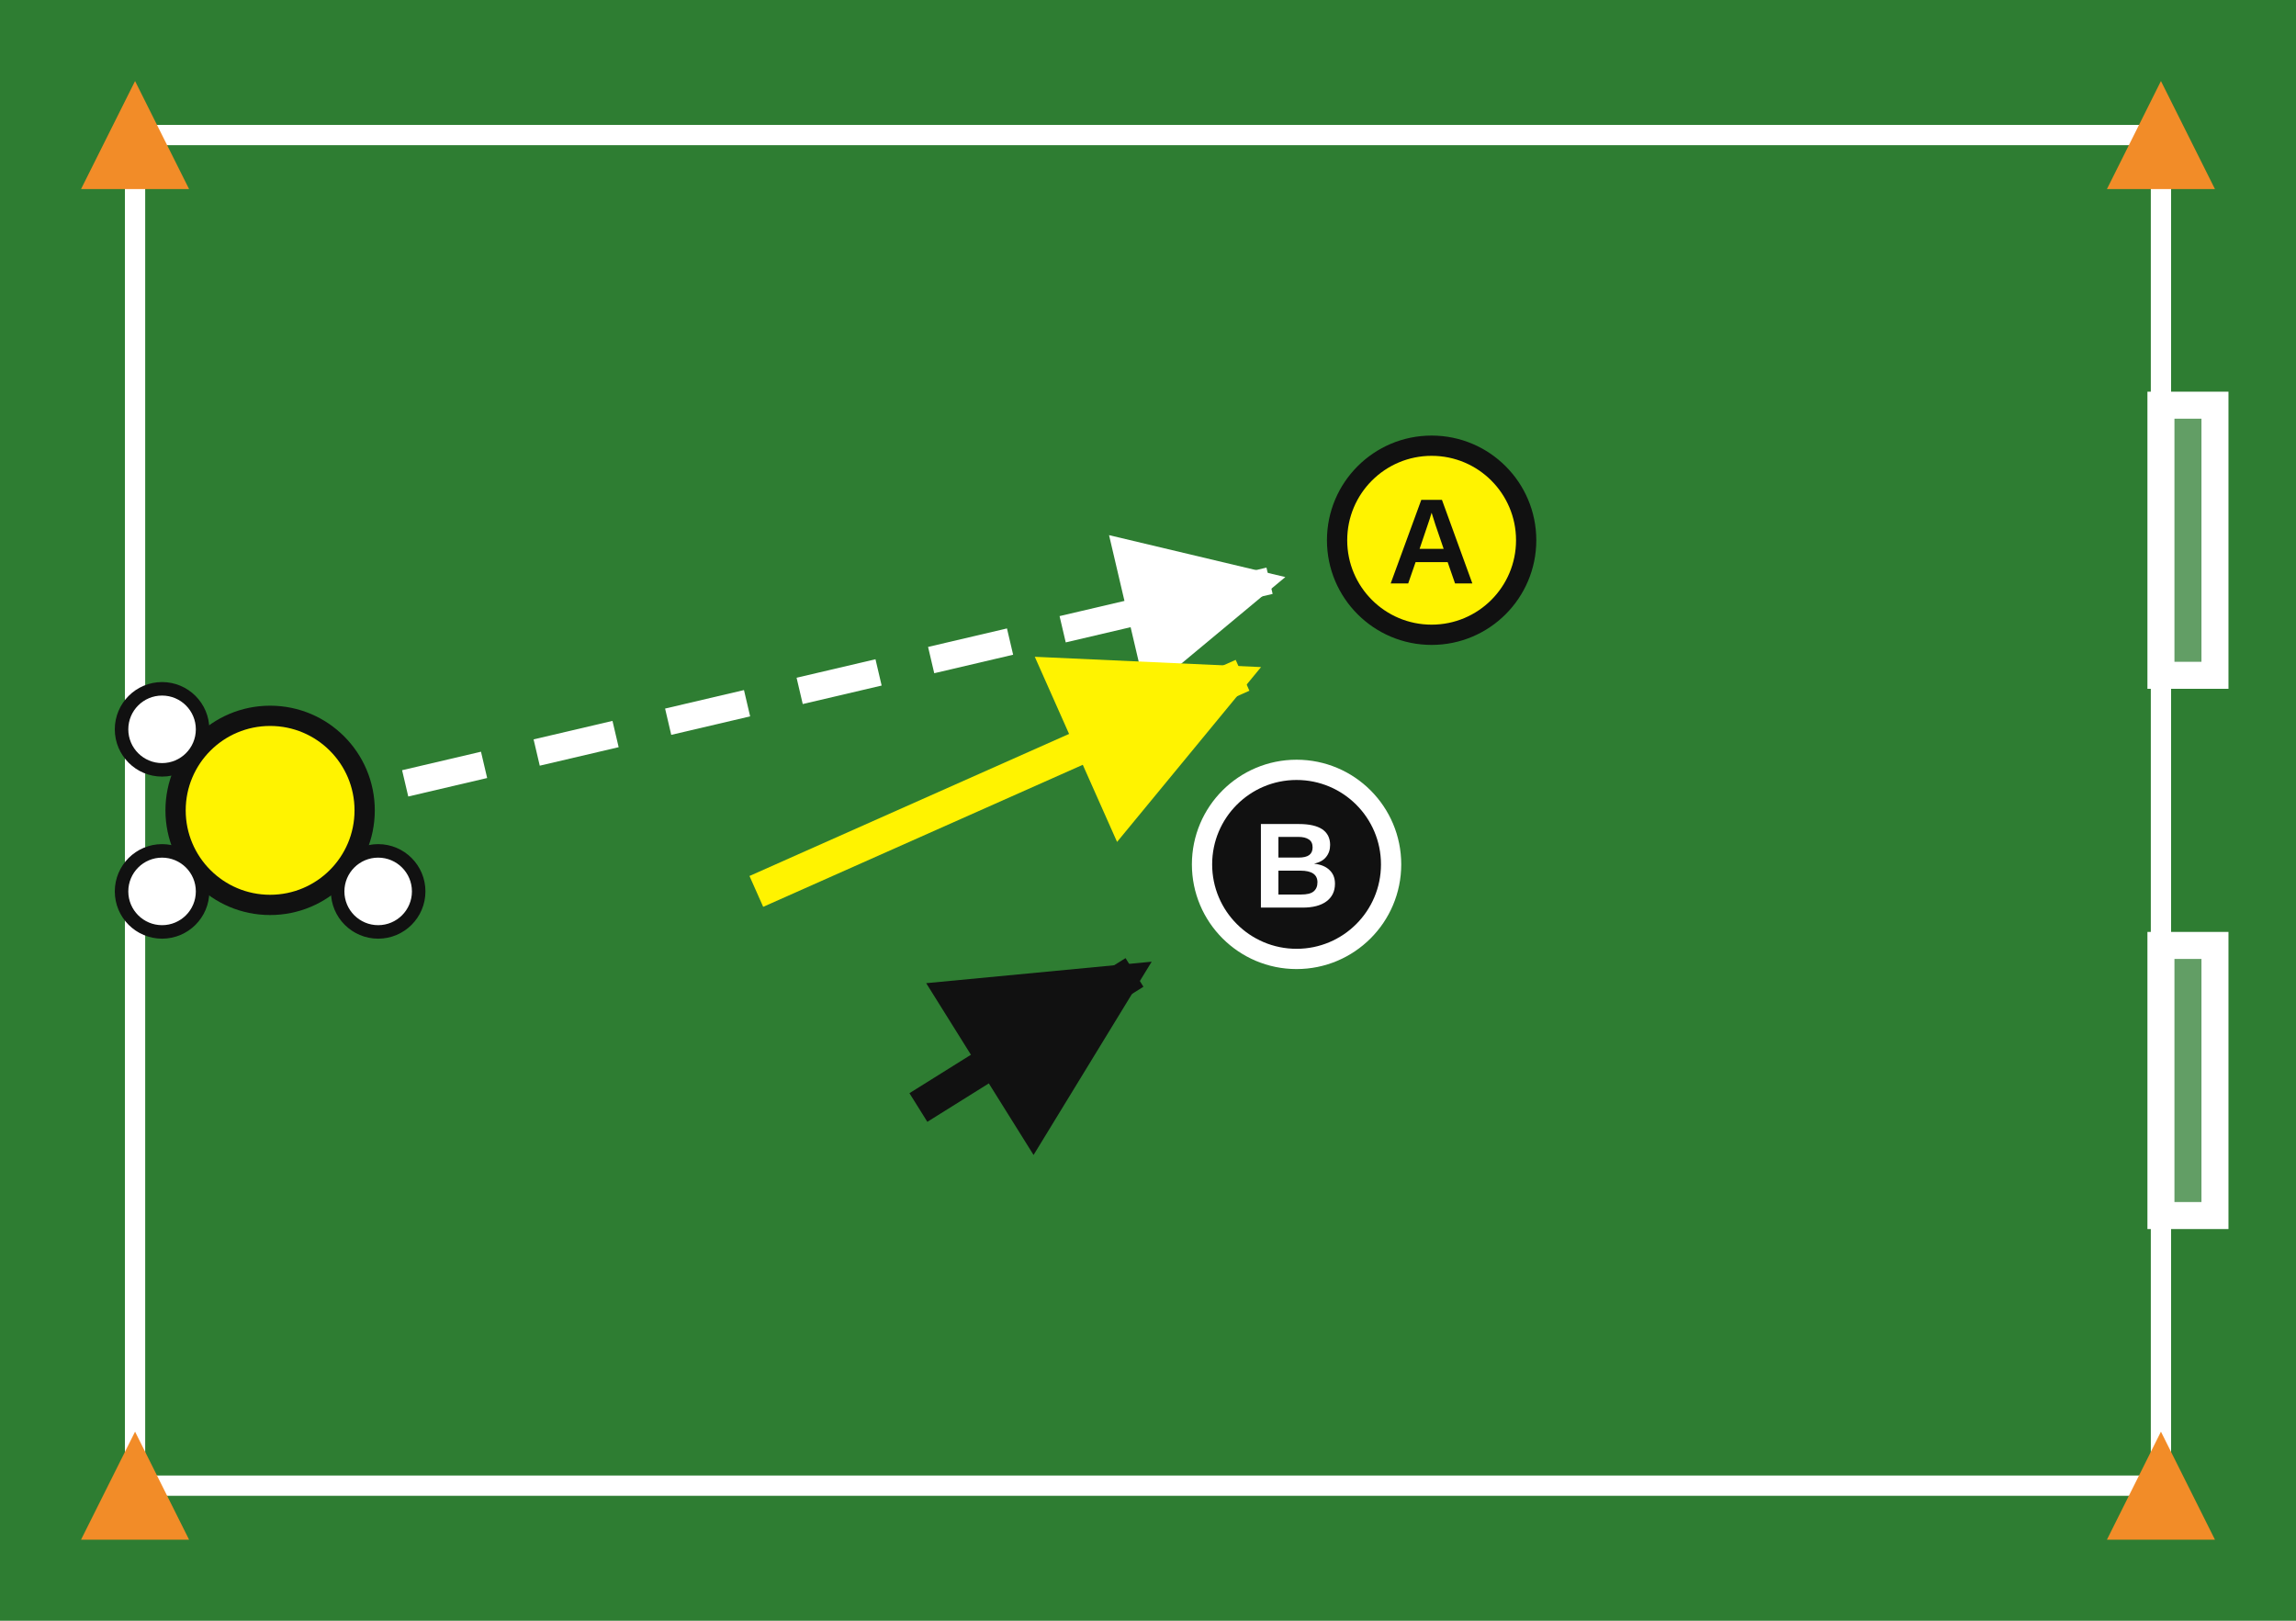
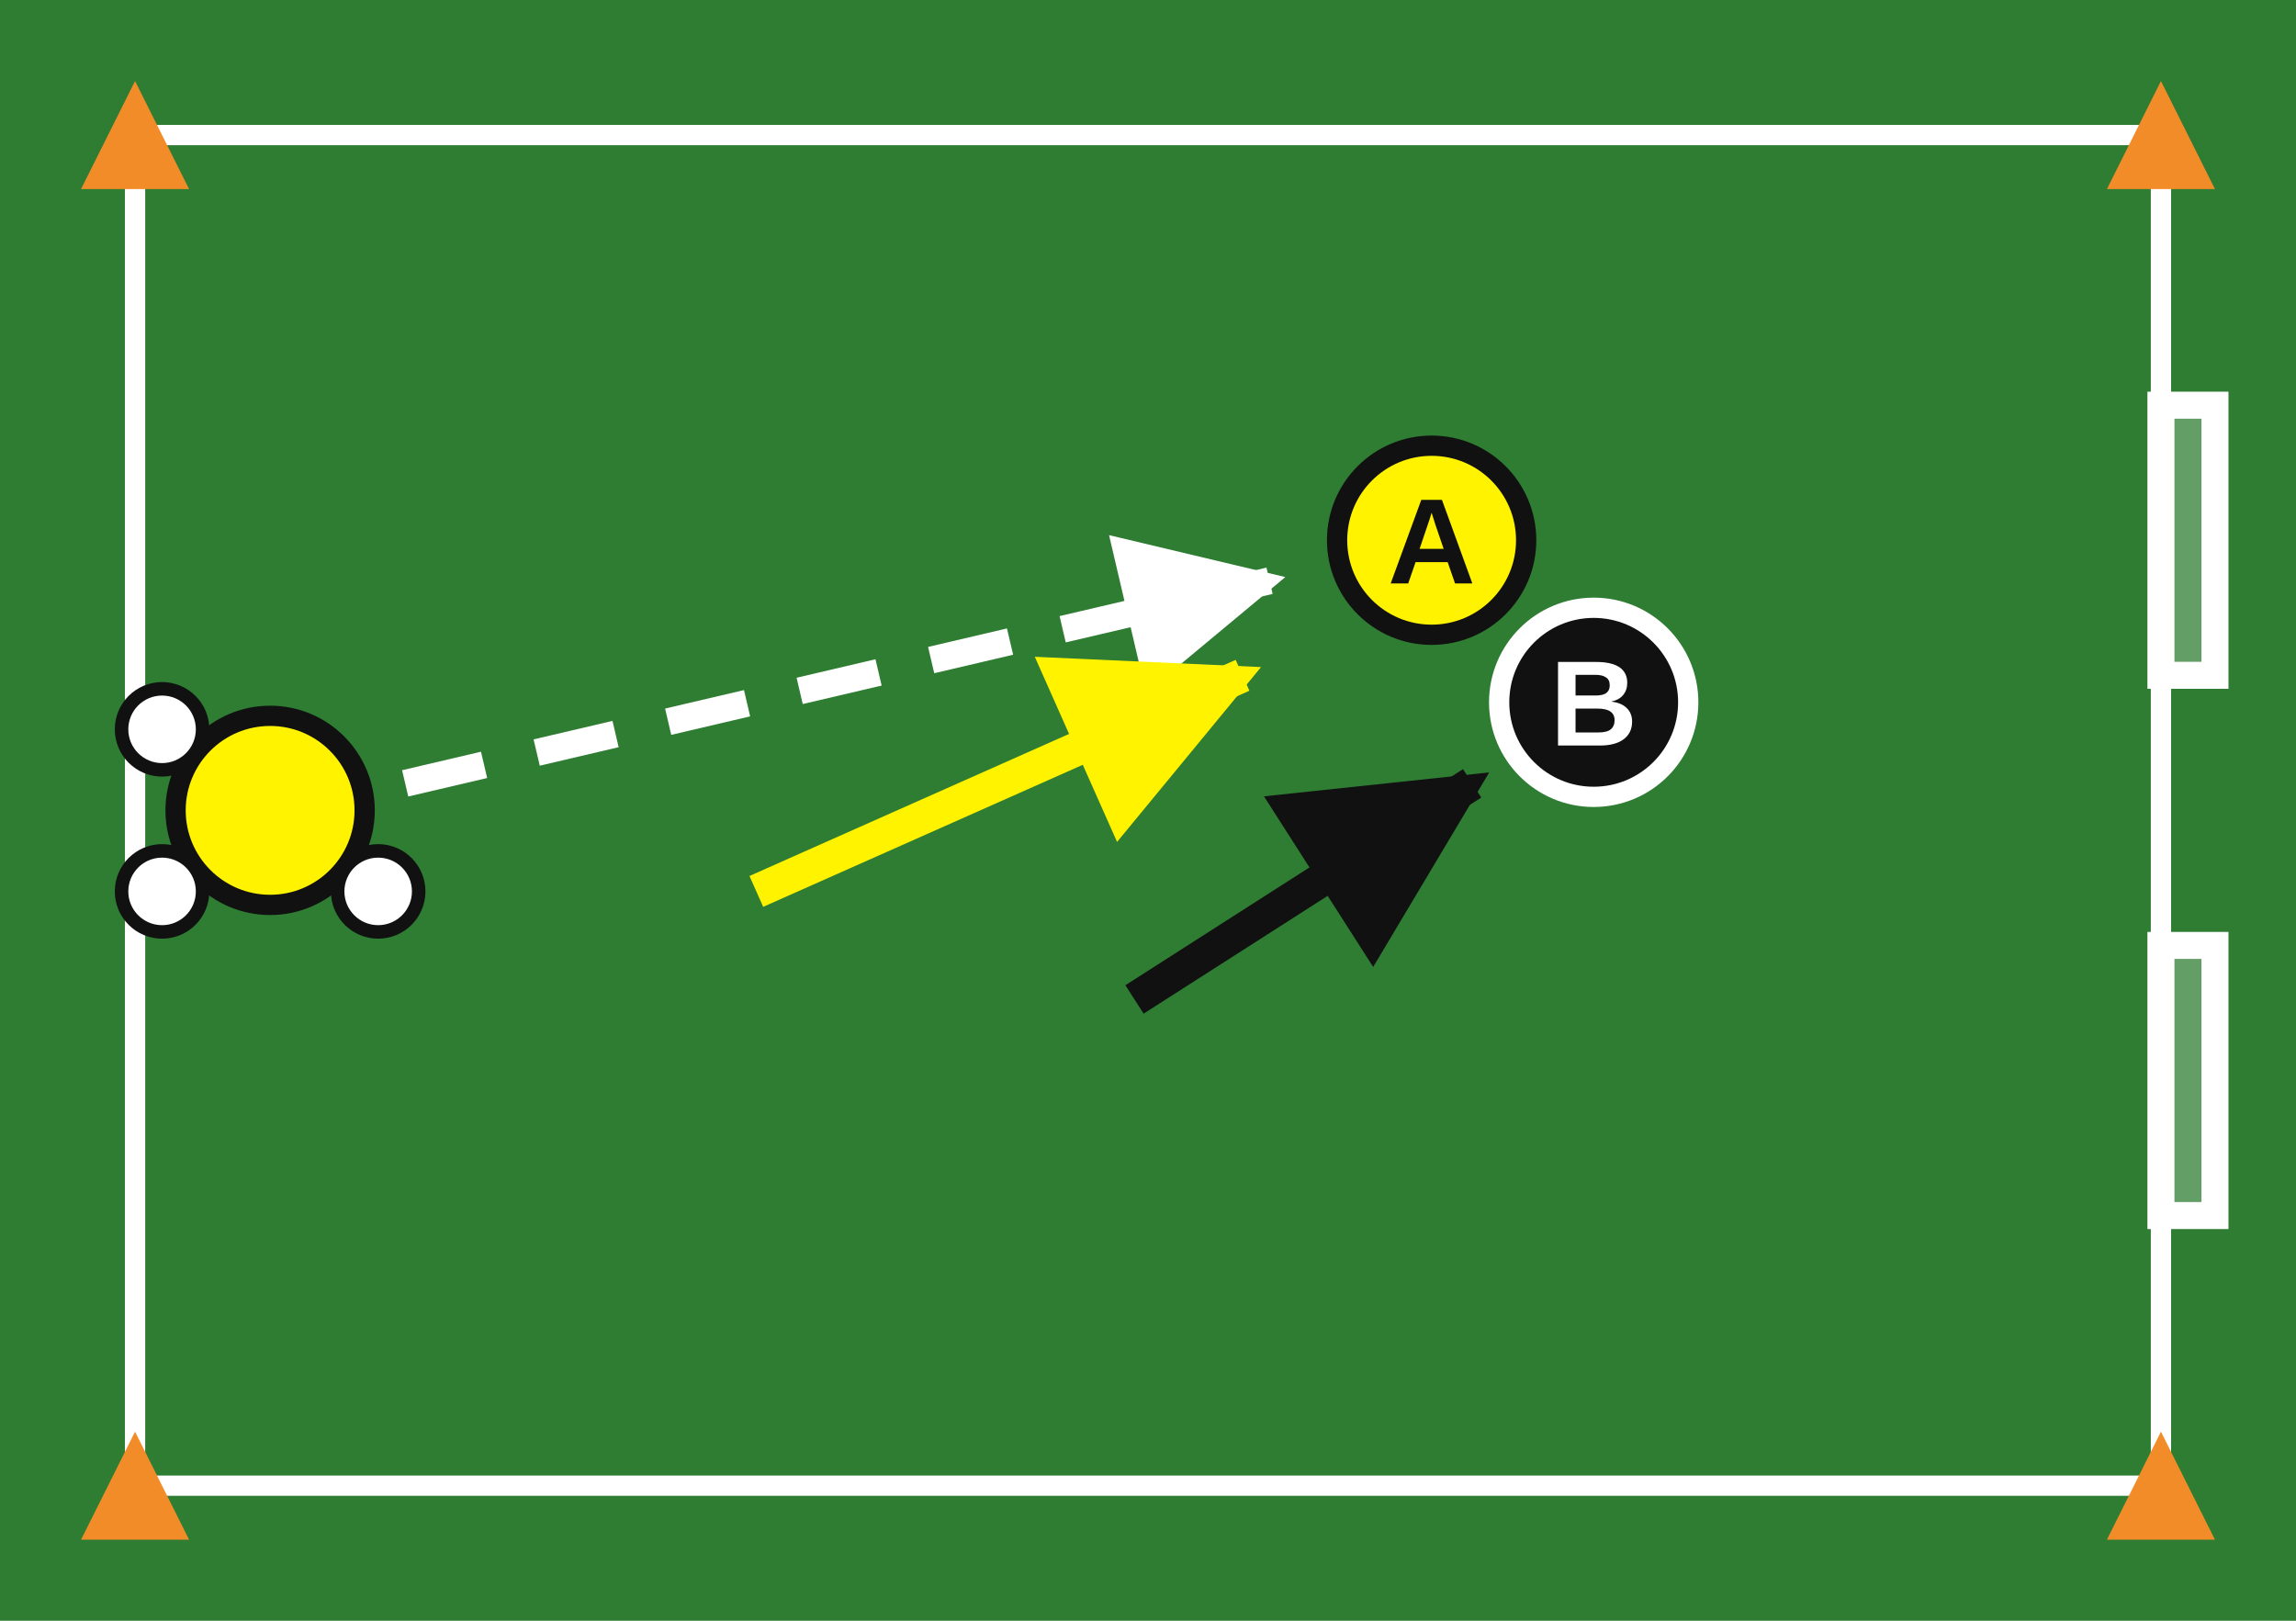
<svg xmlns="http://www.w3.org/2000/svg" viewBox="-10 -10 170 120" role="img">
  <defs>
    <marker id="pfeil-weiss" viewBox="0 0 10 10" refX="9" refY="5" markerWidth="6" markerHeight="6" orient="auto-start-reverse">
      <path d="M0,0 L10,5 L0,10 z" fill="#fff" />
    </marker>
    <marker id="pfeil-gelb" viewBox="0 0 10 10" refX="9" refY="5" markerWidth="6" markerHeight="6" orient="auto-start-reverse">
      <path d="M0,0 L10,5 L0,10 z" fill="#FFF300" />
    </marker>
    <marker id="pfeil-schwarz" viewBox="0 0 10 10" refX="9" refY="5" markerWidth="6" markerHeight="6" orient="auto-start-reverse">
      <path d="M0,0 L10,5 L0,10 z" fill="#111" />
    </marker>
  </defs>
  <rect x="-10" y="-10" width="170" height="120" fill="#2E7D32" />
  <rect x="0" y="0" width="150" height="100" fill="none" stroke="#fff" stroke-width="1.5" />
  <rect x="150" y="20" width="4" height="20" fill="#fff" fill-opacity=".25" stroke="#fff" stroke-width="2" />
  <rect x="150" y="60" width="4" height="20" fill="#fff" fill-opacity=".25" stroke="#fff" stroke-width="2" />
  <path d="M20,48 L84,33" fill="none" stroke="#fff" stroke-width="2" stroke-dasharray="6 4" marker-end="url(#pfeil-weiss)" />
  <path d="M46,56 L82,40" fill="none" stroke="#FFF300" stroke-width="2.5" marker-end="url(#pfeil-gelb)" />
-   <path d="M58,72 L74,62" fill="none" stroke="#111" stroke-width="2.5" marker-end="url(#pfeil-schwarz)" />
+   <path d="M74,64 L99,48" fill="none" stroke="#111" stroke-width="2.5" marker-end="url(#pfeil-schwarz)" />
  <g fill="#F28C28">
    <polygon points="0,-4 4,4 -4,4" />
    <polygon points="150,-4 154,4 146,4" />
    <polygon points="0,96 4,104 -4,104" />
    <polygon points="150,96 154,104 146,104" />
  </g>
  <g fill="#FFF300" stroke="#111" stroke-width="1.5">
    <circle cx="10" cy="50" r="7" />
    <circle cx="96" cy="30" r="7" />
  </g>
  <g font-family="Arial, sans-serif" font-size="9" font-weight="700" fill="#111" text-anchor="middle">
    <text x="96" y="33.2">A</text>
  </g>
  <g fill="#111" stroke="#fff" stroke-width="1.5">
-     <circle cx="86" cy="54" r="7" />
+     <circle cx="108" cy="42" r="7" />
  </g>
  <g font-family="Arial, sans-serif" font-size="9" font-weight="700" fill="#fff" text-anchor="middle">
-     <text x="86" y="57.2">B</text>
+     <text x="108" y="45.2">B</text>
  </g>
  <circle cx="2" cy="44" r="3" fill="#fff" stroke="#111" stroke-width="1" />
  <circle cx="2" cy="56" r="3" fill="#fff" stroke="#111" stroke-width="1" />
  <circle cx="18" cy="56" r="3" fill="#fff" stroke="#111" stroke-width="1" />
</svg>
